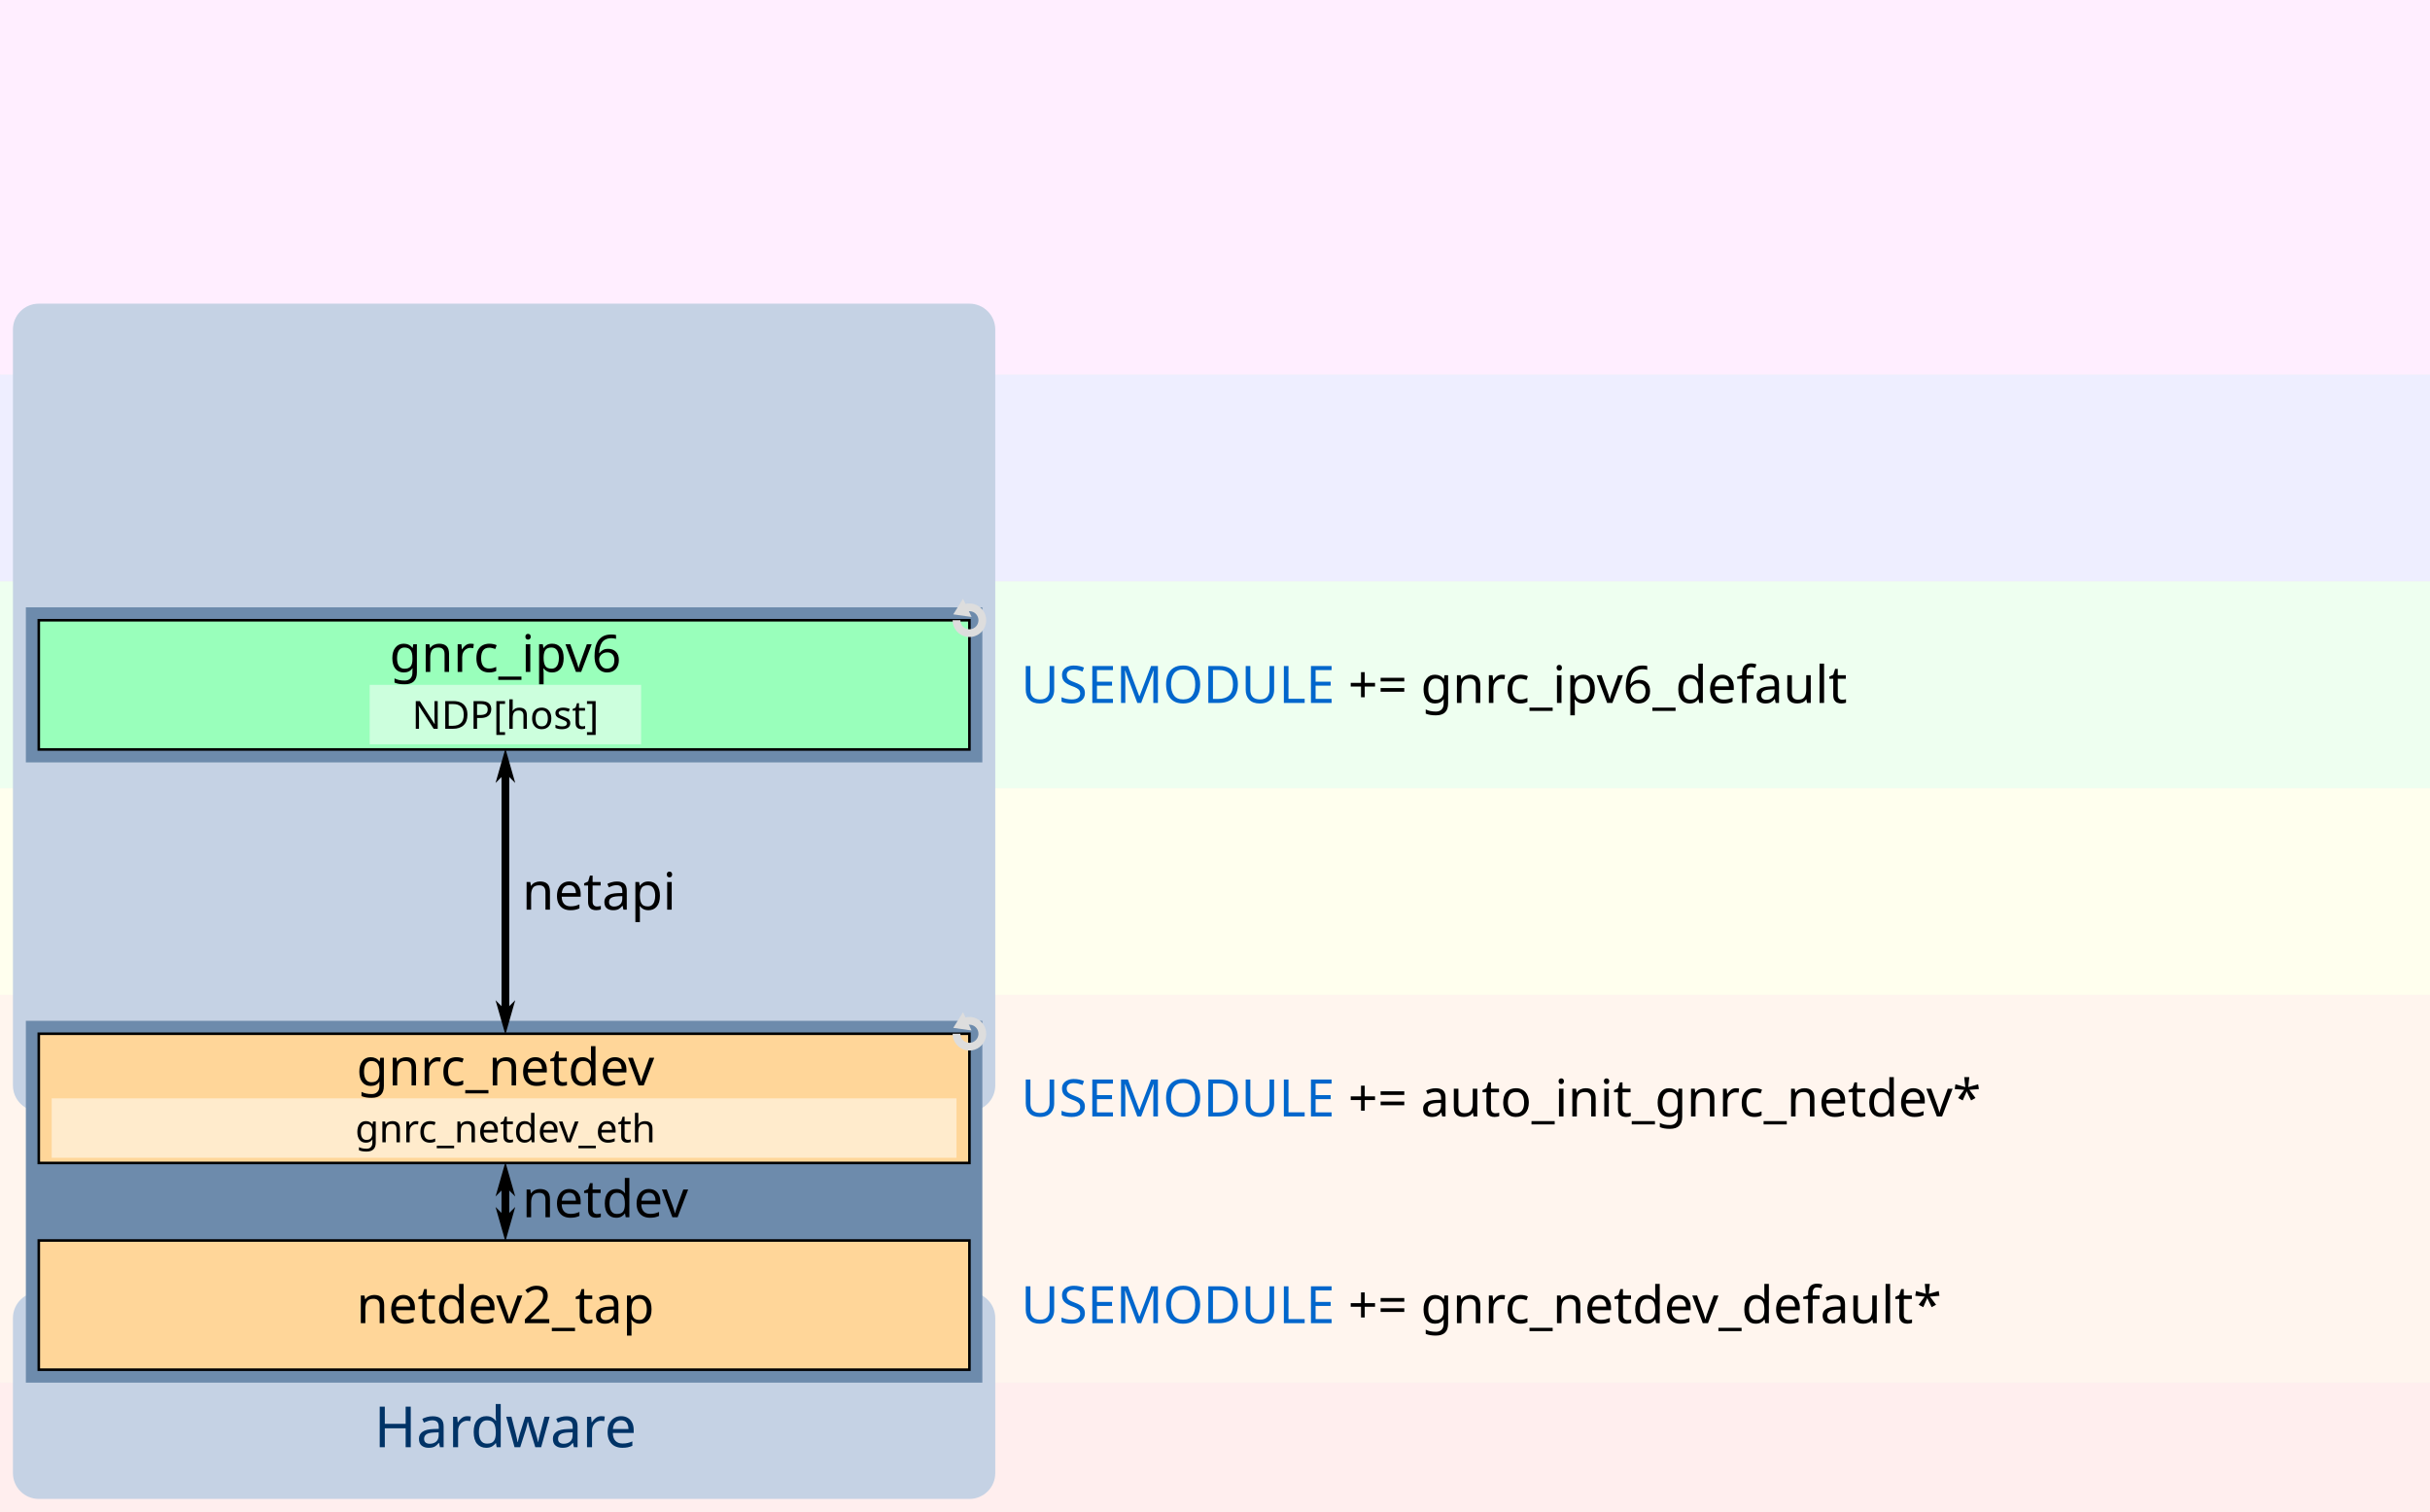
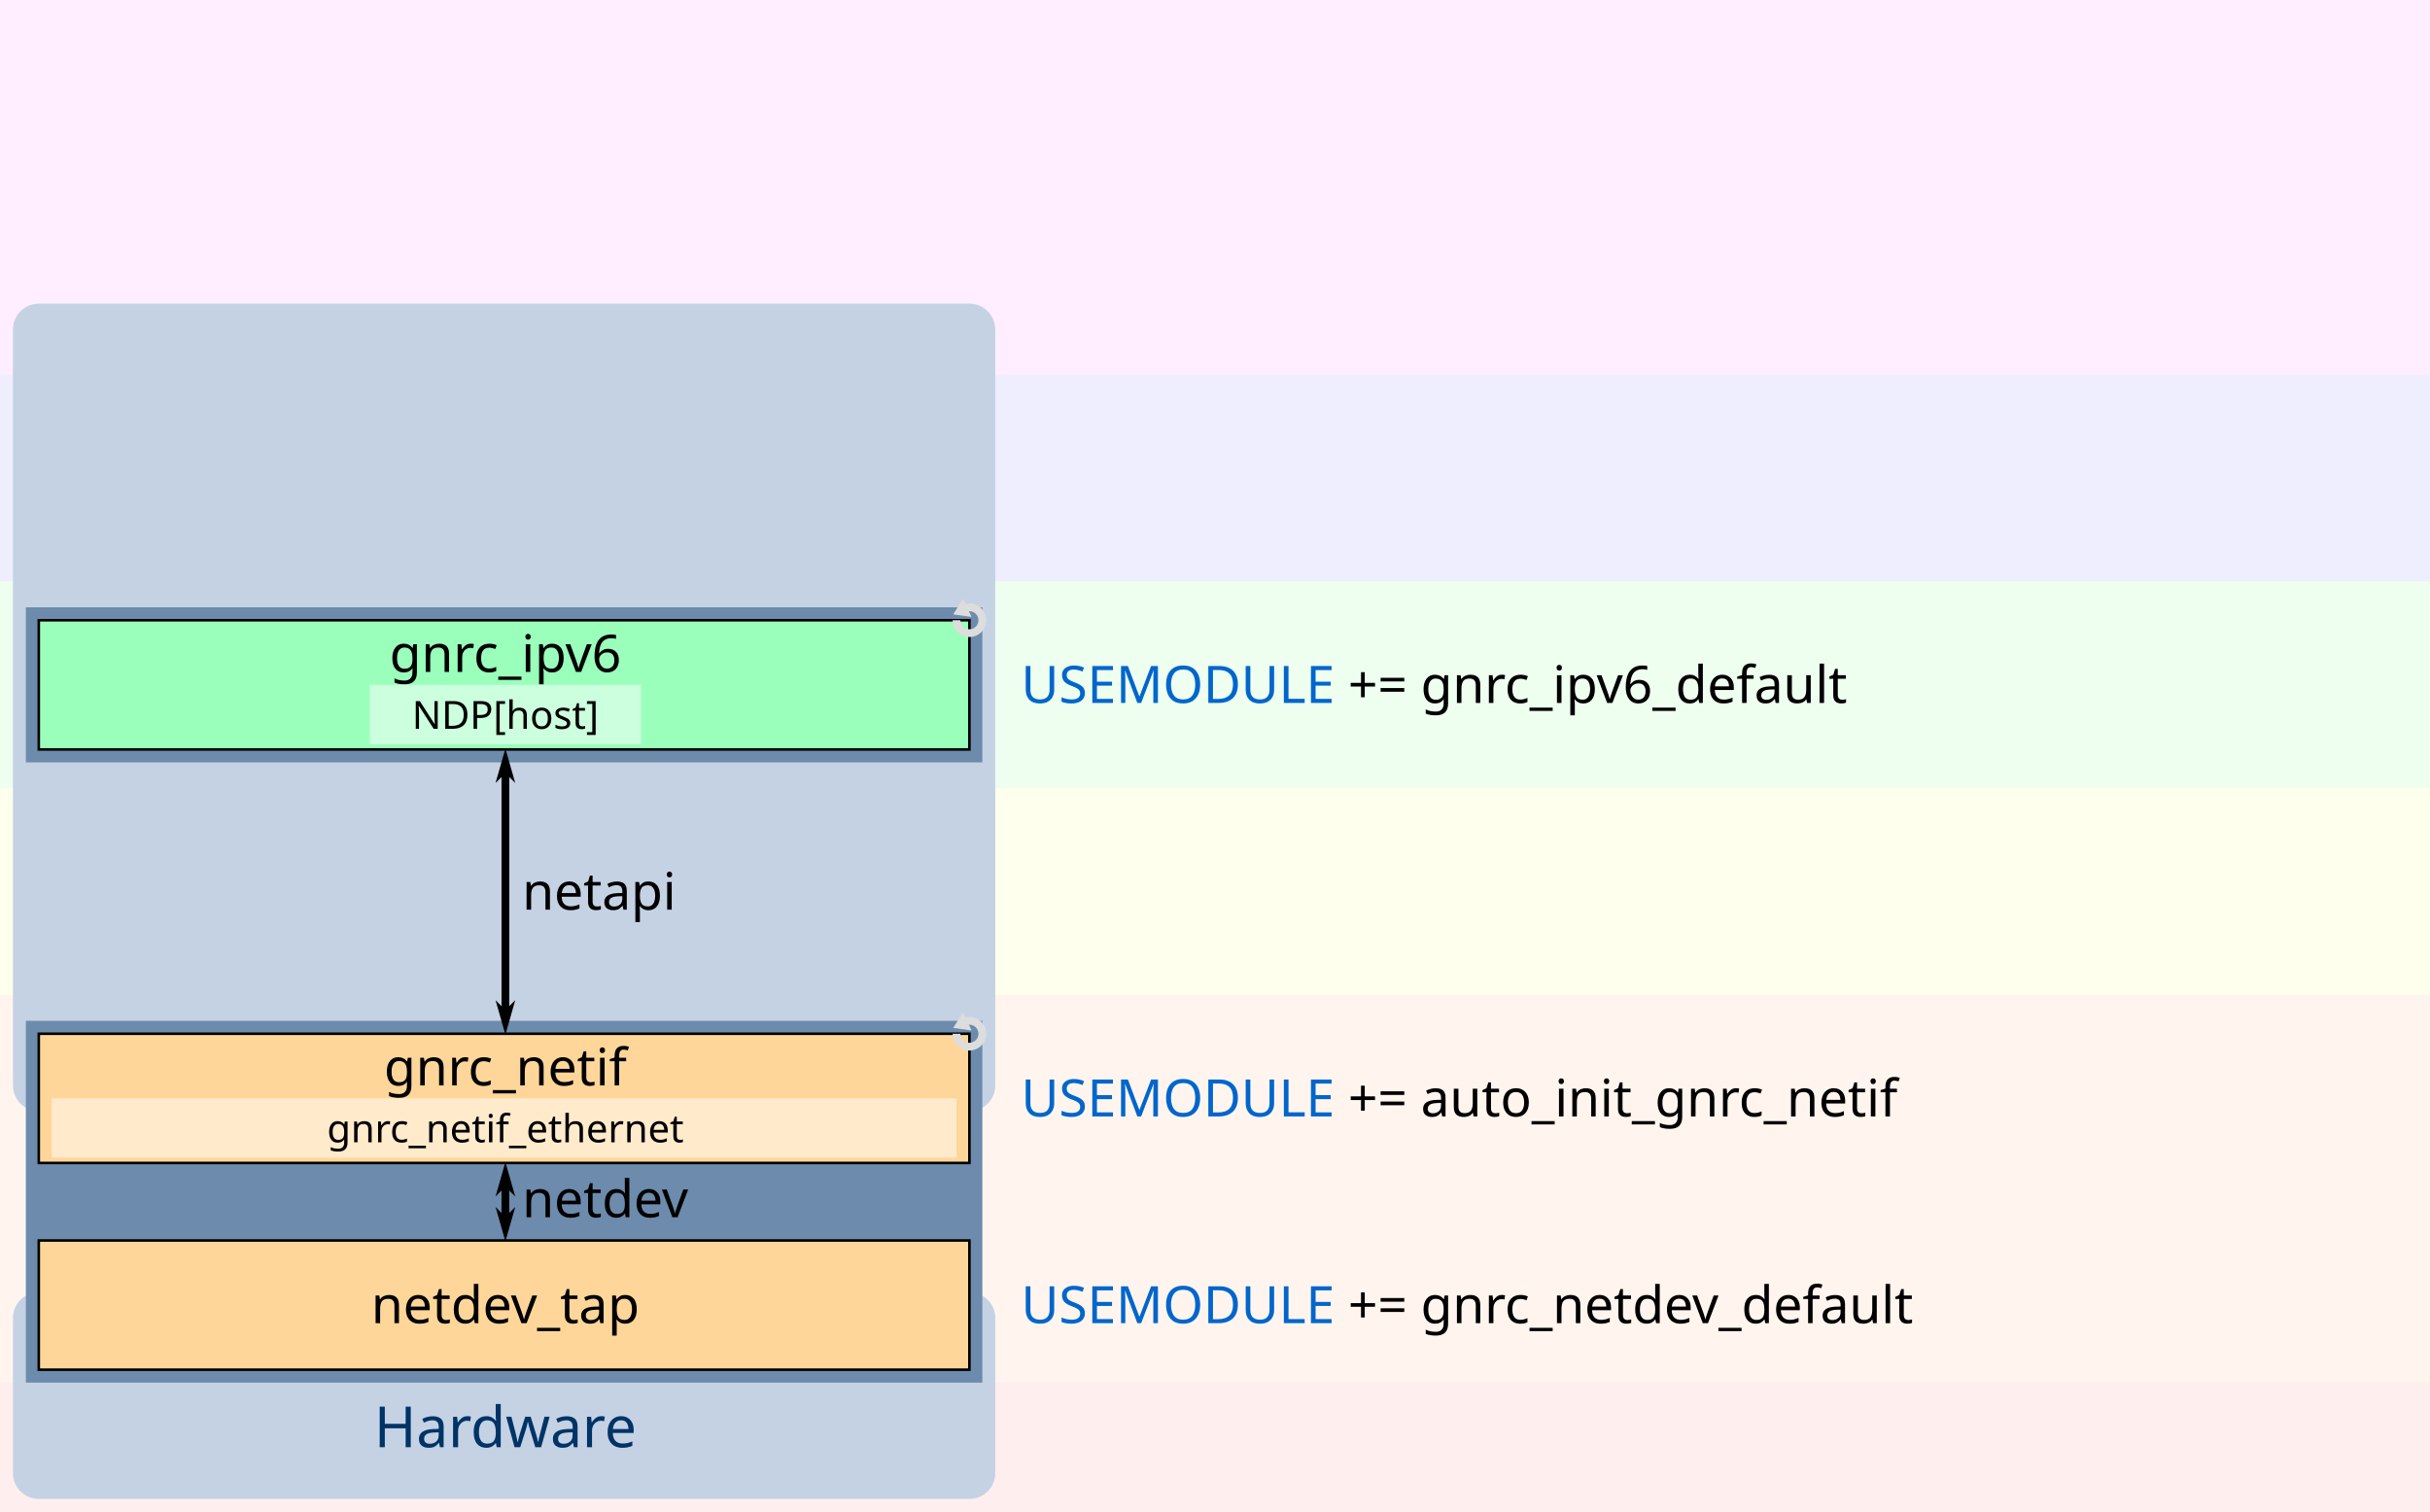
<svg xmlns="http://www.w3.org/2000/svg" version="1.1" width="110mm" height="68.457mm" viewBox="0 0 940 585">
  <defs>
    <style type="text/css">
        .modbox-text {
          line-height: 125%;
          fill: #000000;
          font-family: 'CMU Sans Serif';
          font-size: 20px;
          text-anchor: middle;
        }
        .submodbox-text {
          line-height: 125%;
          fill: #000000;
          font-family: 'CMU Sans Serif';
          font-size: 15px;
          text-anchor: middle;
        }
        .legend {
          fill: #000000;
          font-family: 'CMU Sans Serif';
          font-size: 22px;
          text-anchor: start;
          text-align: center;
        }
        .modbox {
          fill: #ffffff;
          stroke: #000000;
          stroke-miterlimit: 4;
          stroke-miterjoin: round;
          stroke-width: 1;
        }
        .submodbox {
          fill: #ffffff;
        }
        rect.thread {
          fill: #6D8BAC;
        }
        .outer-text {
          line-height: 125%;
          fill: #003366;
          font-family: 'CMU Sans Serif';
          font-size: 22px;
          text-anchor: middle;
        }
        .outer-text-netapi {
          line-height: 125%;
          fill: #000000;
          font-family: 'CMU Sans Serif';
          font-size: 20px;
          text-anchor: start;
        }
        .outer-stroke {
          fill: #C5D2E4;
          stroke: none;
        }
        #gnrc-detail-sock {
          fill: none;
          stroke: url(#outer-gradient-sock);
          stroke-linejoin: miter;
          stroke-miterlimit: 4;
          stroke-width: 3;
        }
        #gnrc-detail-netdev {
          fill: none;
          stroke: url(#outer-gradient-netdev);
          stroke-linejoin: miter;
          stroke-miterlimit: 4;
          stroke-width: 3;
        }
        .thread-marker {
          fill: none;
          stroke: #dddddd;
          marker-end: url(#thread-marker-end);
          stroke-width: 3;
        }
        .outer-stroke-dashed {
          fill: none;
          stroke: #000000;
          stroke-dasharray: 9, 9;
          stroke-linejoin: miter;
          stroke-miterlimit: 4;
          stroke-width: 3;
        }
        .outer-stroke-dotted {
          fill: none;
          stroke: #000000;
          stroke-dasharray: 1, 5;
          stroke-linejoin: miter;
          stroke-miterlimit: 4;
          stroke-width: 3;
        }
        .outer-stroke-arrow {
          fill: none;
          marker-start: url(#arrow-start);
          marker-end: url(#arrow-end);
          stroke: #000000;
          stroke-linejoin: miter;
          stroke-miterlimit: 4;
          stroke-width: 3;
        }
        .outer-arrow-head {
          fill: #000000;
          fill-rule: evenodd;
          stroke: #000000;
          stroke-width: 1pt;
        }
        .thread-marker-head {
          fill: #dddddd;
        }

        #gnrc-sock-box {
          fill: #ff99ff;
        }
        #gnrc-tcp-box,#gnrc-udp-box {
          fill: #9999ff;
        }
        #gnrc-ipv6-box {
          fill: #99ffbb;
        }
        #gnrc-ipv6 .submodbox {
          fill: #ccffdd;
        }
        #gnrc-6lo-box {
          fill: #ffff99;
        }
        .mac-box {
          fill: #ffd699;
        }
        .mac-group .submodbox {
          fill: #ffebcc;
        }
        .appl {
          fill: #ffeeff;
        }
        .tl {
          fill: #eeeeff;
        }
        .nl {
          fill: #eefff0;
        }
        .adpl {
          fill: #ffffee;
        }
        .ll {
          fill: #fff5ee;
        }
        .pl {
          fill: #ffeeee;
        }
        .codebox {
          line-height: 125%;
          fill: #000000;
          font-family: 'Source Code Pro';
          font-size: 20px;
          text-anchor: left;
        }
        .codebox .codebox-variable {
          line-height: 125%;
          fill: #0066cc;
          font-family: 'Source Code Pro';
          font-size: 20px;
          text-anchor: left;
        }
    </style>
    <linearGradient id="outer-gradient-sock" x1="0%" y1="0%" x2="0%" y2="100%">
      <stop style="stop-color: #000000; stop-opacity: 0;" offset="0" />
      <stop style="stop-color: #000000; stop-opacity: 0;" offset="0.1" />
      <stop style="stop-color: #000000; stop-opacity: 1;" offset="0.9" />
      <stop style="stop-color: #000000; stop-opacity: 1;" offset="1" />
    </linearGradient>
    <linearGradient id="outer-gradient-netdev" x1="0%" y1="0%" x2="0%" y2="100%">
      <stop style="stop-color: #000000; stop-opacity: 1;" offset="0" />
      <stop style="stop-color: #000000; stop-opacity: 1;" offset="0.1" />
      <stop style="stop-color: #000000; stop-opacity: 0;" offset="0.9" />
      <stop style="stop-color: #000000; stop-opacity: 0;" offset="1" />
    </linearGradient>
    <marker style="overflow: visible" id="arrow-start" orient="auto">
      <path class="outer-arrow-head" d="M 0,0 5,-5 -12.5,0 5,5 0,0 z" transform="matrix(0.2,0,0,0.2,1.2,0)" />
    </marker>
    <marker style="overflow: visible" id="arrow-end" orient="auto">
      <path class="outer-arrow-head" d="M 0,0 5,-5 -12.5,0 5,5 0,0 z" transform="matrix(-0.2,0,0,-0.2,-1.2,0)" />
    </marker>
    <marker style="overflow: visible" id="thread-marker-end" orient="auto">
      <path class="thread-marker-head" d="M 1,0 -1,1.3 -1,-1.3 z" transform="rotate(20)" />
    </marker>
  </defs>
  <rect class="appl" x="0" y="0" width="1500" height="145" />
  <rect class="tl" x="0" y="145" width="1500" height="80" />
  <rect class="nl" x="0" y="225" width="1500" height="80" />
  <rect class="adpl" x="0" y="305" width="1500" height="80" />
  <rect class="ll" x="0" y="385" width="1500" height="150" />
  <rect class="pl" x="0" y="535" width="1500" height="80" />
  <g id="gnrc-detail" transform="translate(5,0)">
    <g id="gnrc-detail-gnrc" transform="translate(0,80)">
      <rect id="sys-net-border" class="outer-stroke" x="0" y="37.5" width="380" height="312.5" rx="10" ry="10" />
      <rect id="hardware-border-box" class="outer-stroke" x="0" y="420" width="380" height="80" rx="10" ry="10" />
      <rect id="hardware-ipv6-thread-box" class="thread" x="5" y="315" width="370" height="140" />
      <rect id="gnrc-ipv6-thread" class="thread" x="5" y="155" width="370" height="60" />
      <g id="gnrc-ipv6" class="thread">
        <rect id="gnrc-ipv6-box" class="modbox" x="10" y="160" width="360" height="50">
        </rect>
        <text id="gnrc-ipv6-label" class="modbox-text" x="190.5" y="180">
          <tspan>gnrc_ipv6</tspan>
        </text>
        <rect class="submodbox" x="138" y="185" width="105" height="23" />
        <text id="gnrc-ndp-router-label" class="submodbox-text" x="190.5" y="202">
          <tspan>NDP[host]</tspan>
        </text>
        <path class="thread-marker" d="M 365 160 a 5 5 0 1 0 1.464 -3.536" />
      </g>
      <g id="hardware-border">
        <text id="hardware-border-label" class="outer-text" x="190.5" y="480">
          <tspan>Hardware</tspan>
        </text>
      </g>
-       <g id="netapi-ipv6-netdev">
-         <path id="netapi-ipv6-netdev-arrow" d="m 190.5,215 0,100" class="outer-stroke-arrow" />
-         <text id="netapi-ipv6-netdev-label" class="outer-text-netapi" x="197" y="272">
+       <g id="netapi-ipv6-netif">
+         <path id="netapi-ipv6-netif-arrow" d="m 190.5,215 0,100" class="outer-stroke-arrow" />
+         <text id="netapi-ipv6-netif-label" class="outer-text-netapi" x="197" y="272">
          <tspan>netapi</tspan>
        </text>
      </g>
      <g id="gnrc-netdev-ipv6" class="mac-group">
        <rect id="netdev-ipv6-mac-box" class="modbox mac-box" x="10" y="320" width="360" height="50" />
        <text id="netdev-ipv6-mac-label" class="modbox-text" x="190.5" y="340">
-           <tspan>gnrc_netdev</tspan>
+           <tspan>gnrc_netif</tspan>
        </text>
        <rect class="submodbox" x="15" y="345" width="350" height="23" />
-         <text id="gnrc-netdev-eth-label" class="submodbox-text" x="190.5" y="362">
-           <tspan>gnrc_netdev_eth</tspan>
+         <text id="gnrc-netif-eth-label" class="submodbox-text" x="190.5" y="362">
+           <tspan>gnrc_netif_ethernet</tspan>
        </text>
        <path class="thread-marker" d="M 365 320 a 5 5 0 1 0 1.464 -3.536" />
        <path id="netdev-ipv6-arrow" d="m 190.5,375 0,20" class="outer-stroke-arrow" />
        <text id="netdev-ipv6-label" class="outer-text-netapi" x="197" y="391">
          <tspan>netdev</tspan>
        </text>
        <rect id="netdev-ipv6-drive-box" class="modbox mac-box" x="10" y="400" width="360" height="50" />
        <text id="netdev-ipv6-driver-label" class="modbox-text" x="190.5" y="432">
-           <tspan>netdev2_tap</tspan>
+           <tspan>netdev_tap</tspan>
        </text>
      </g>
    </g>
    <g class="codebox">
      <text x="390" y="272" id="make-gnrc_ipv6">
        <tspan class="codebox-variable">USEMODULE</tspan> += gnrc_ipv6_default</text>
-       <text x="390" y="432" id="make-auto_init_gnrc_netdev">
-         <tspan class="codebox-variable">USEMODULE</tspan> += auto_init_gnrc_netdev*</text>
-       <text x="390" y="512" id="make-auto_init_gnrc_netdev">
-         <tspan class="codebox-variable">USEMODULE</tspan> += gnrc_netdev_default*</text>
+       <text x="390" y="432" id="make-auto_init_gnrc_netif">
+         <tspan class="codebox-variable">USEMODULE</tspan> += auto_init_gnrc_netif</text>
+       <text x="390" y="512" id="make-gnrc_netdev_default">
+         <tspan class="codebox-variable">USEMODULE</tspan> += gnrc_netdev_default</text>
    </g>
  </g>
</svg>
